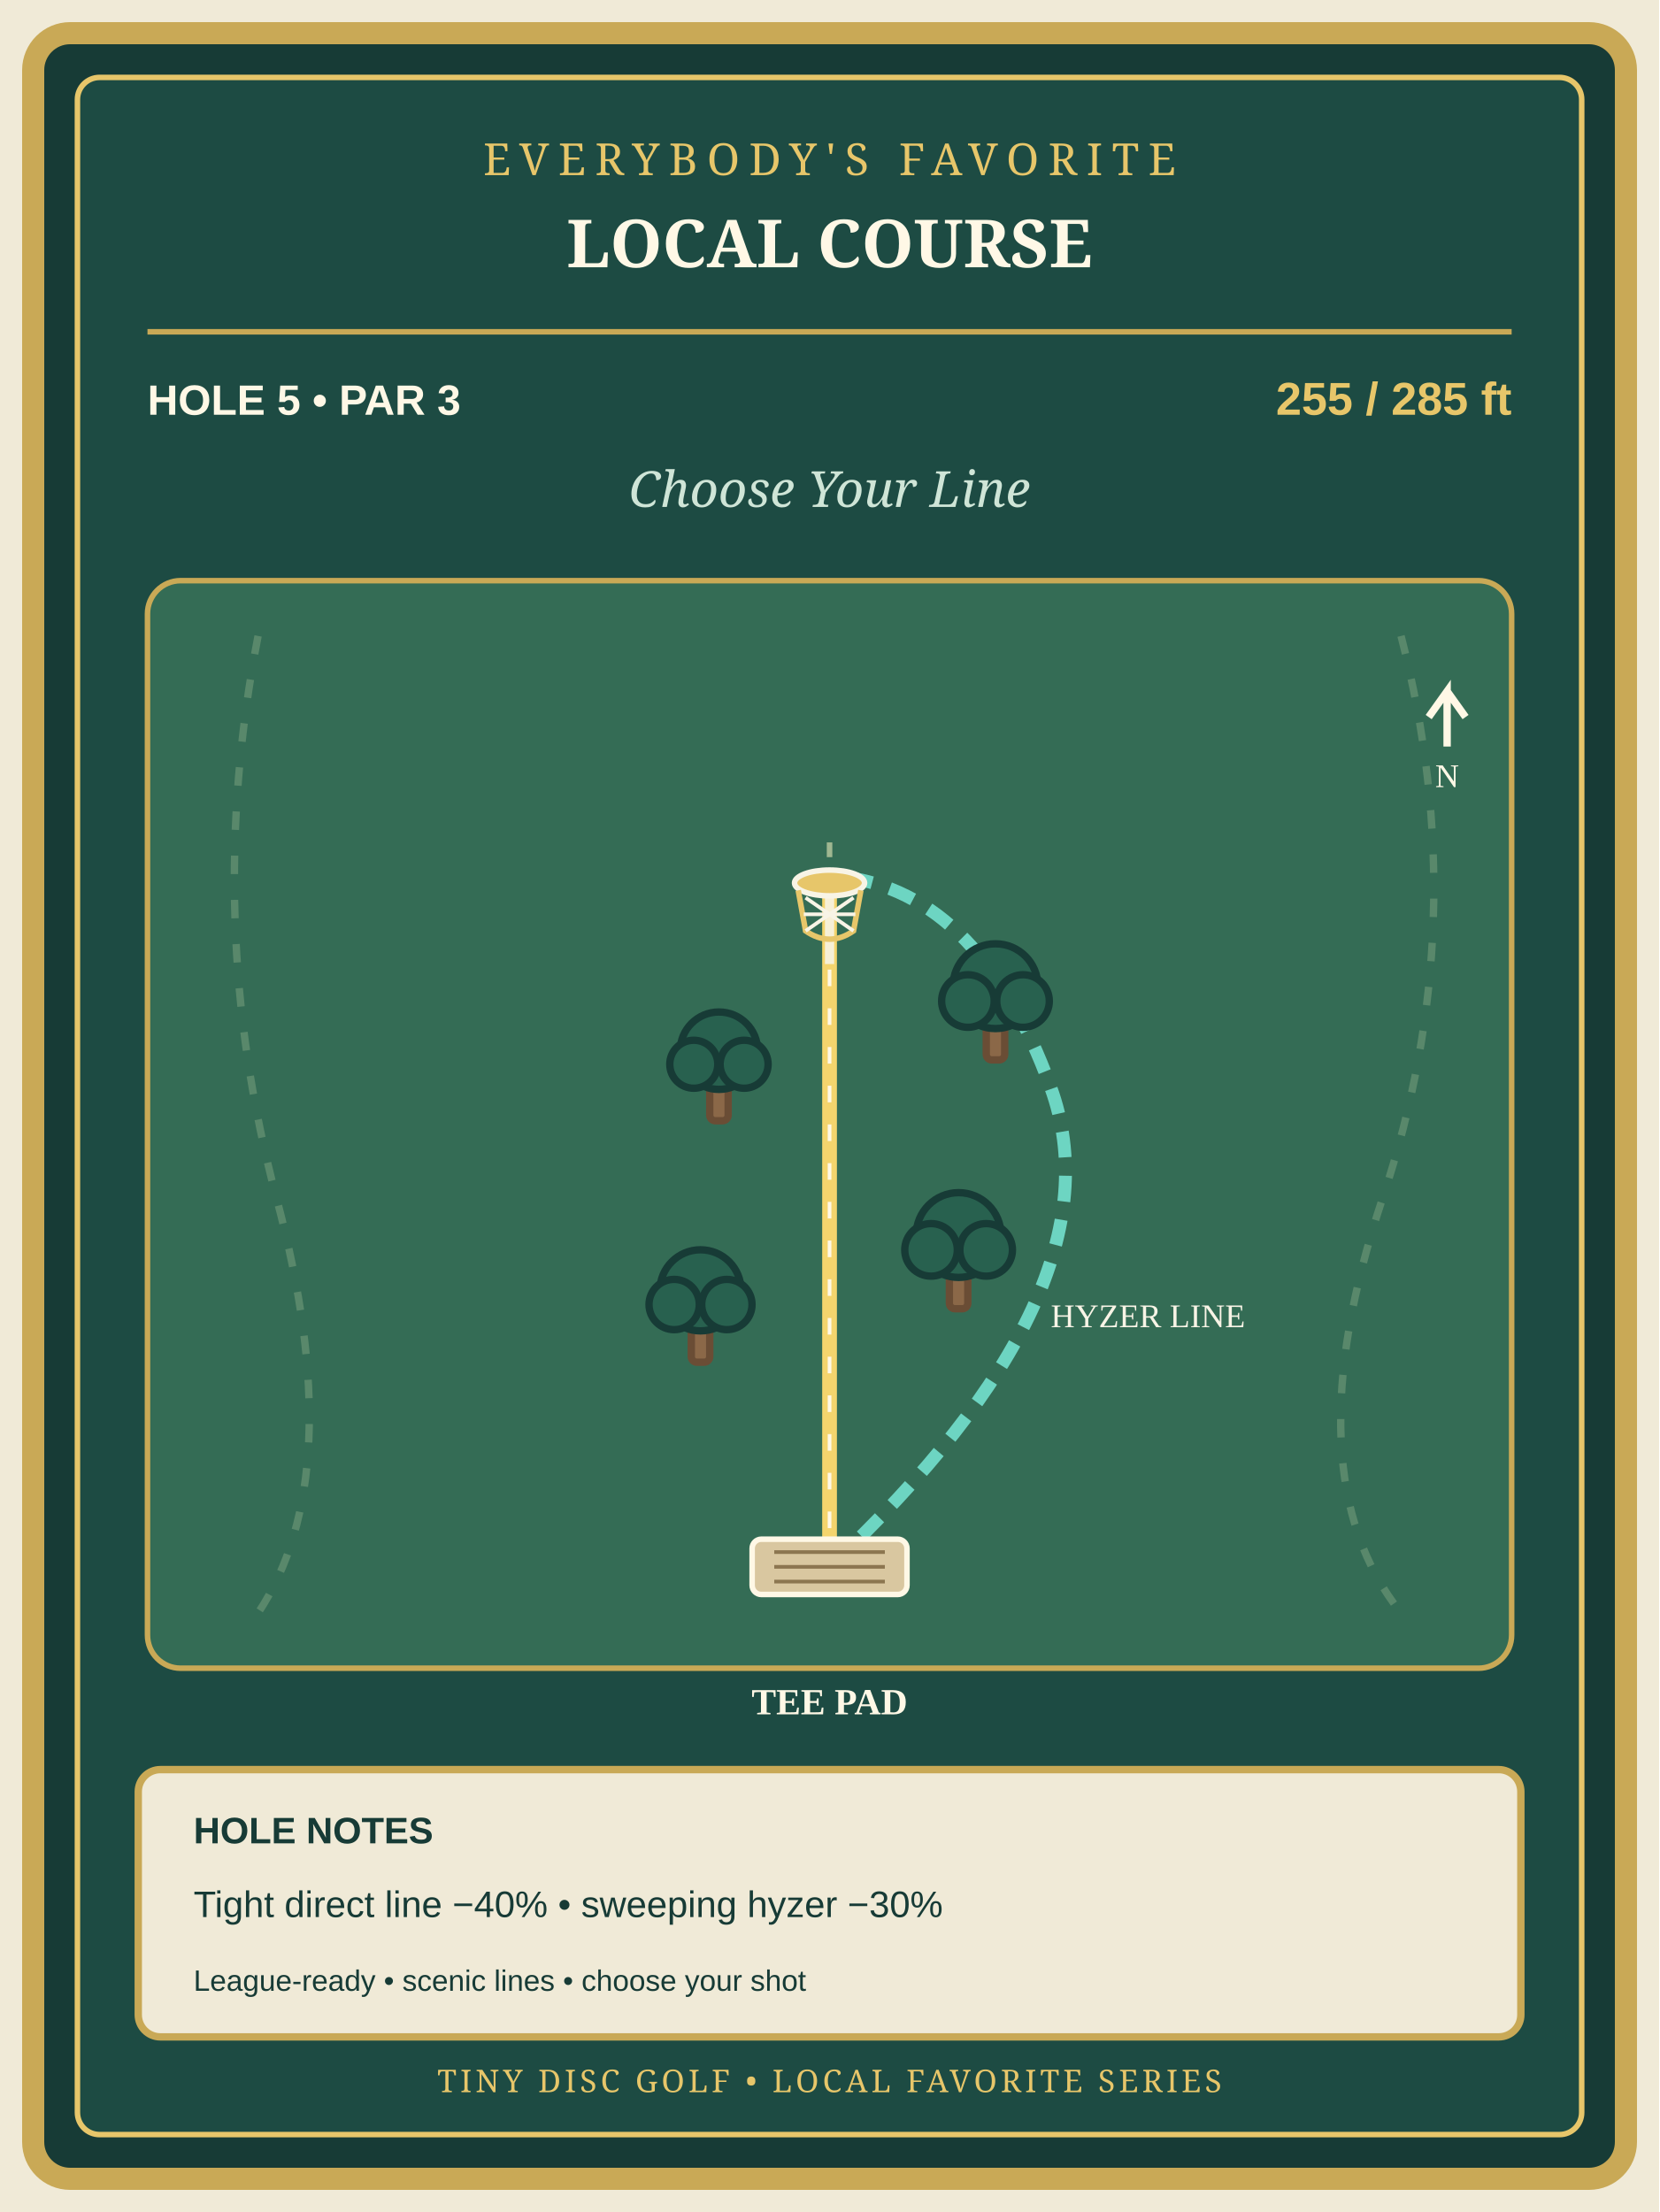
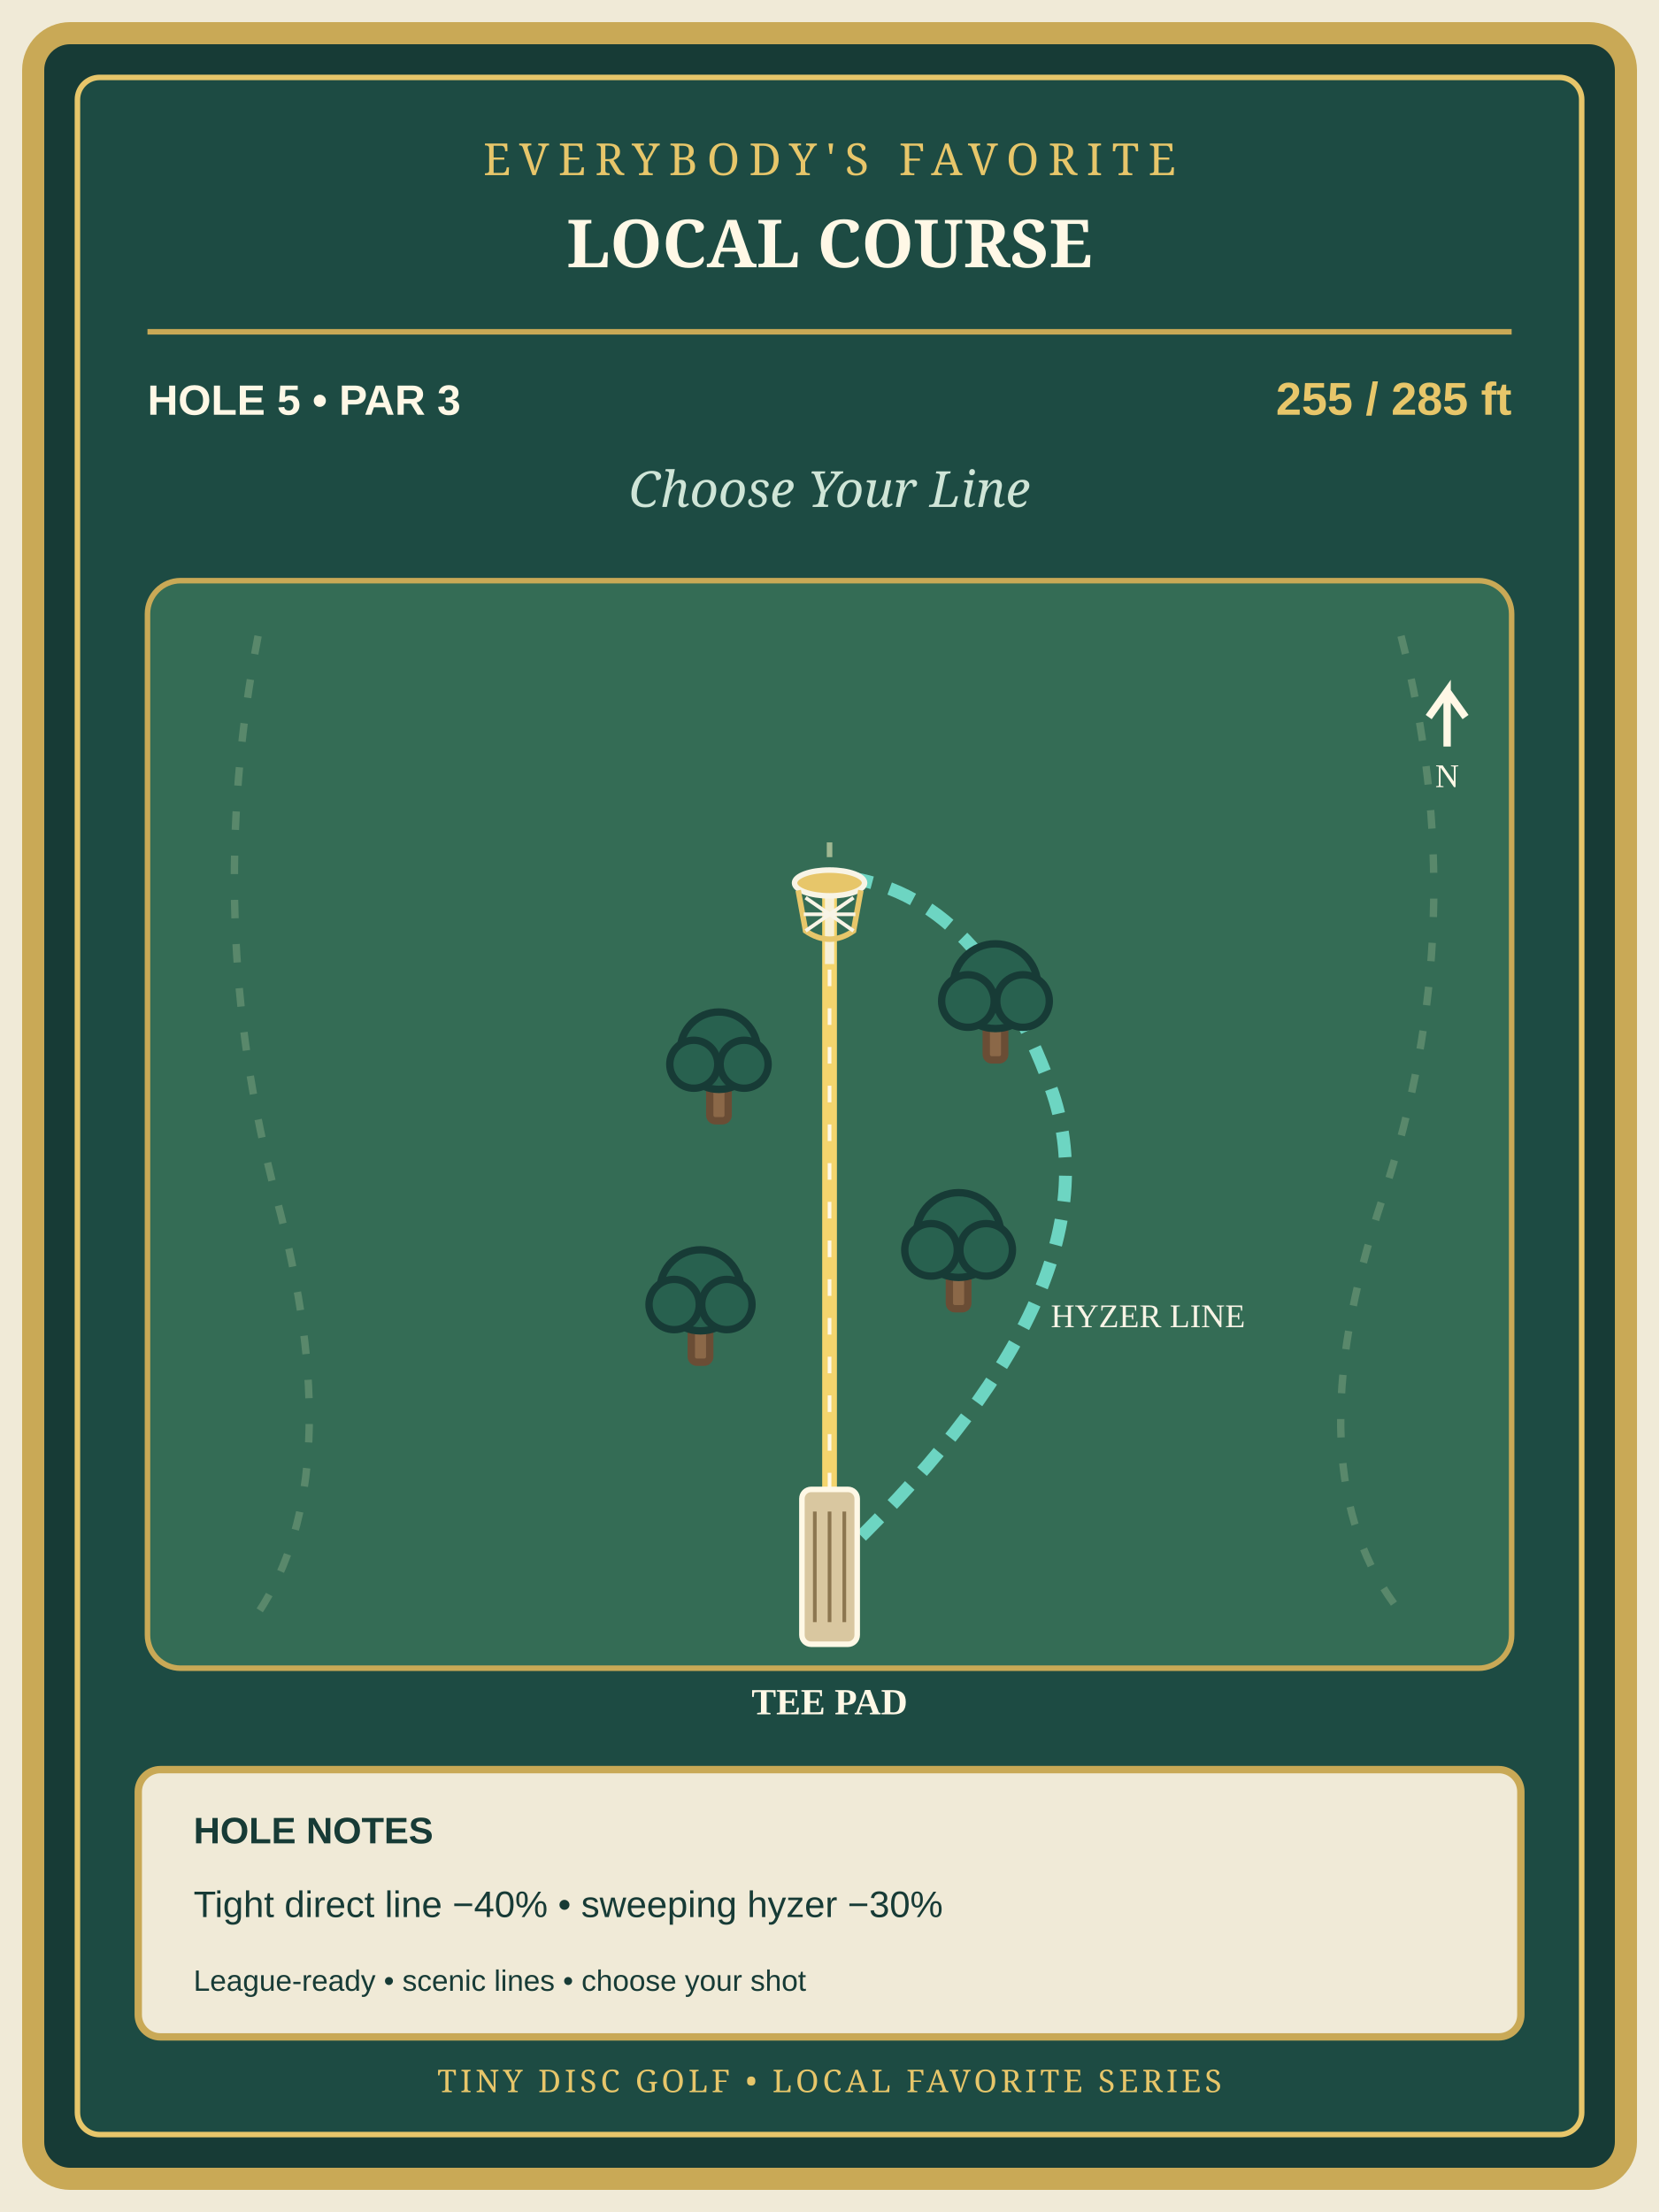
<svg xmlns="http://www.w3.org/2000/svg" width="900" height="1200" viewBox="0 0 900 1200">
  <rect width="900" height="1200" fill="#f0ead7" />
  <rect x="18" y="18" width="864" height="1164" rx="20" fill="#173b36" stroke="#c9a956" stroke-width="12" />
  <rect x="42" y="42" width="816" height="1116" rx="12" fill="#1d4b43" stroke="#e7c66a" stroke-width="3" />
  <text x="450" y="95" text-anchor="middle" fill="#e7c66a" font-family="Georgia,serif" font-size="24" letter-spacing="5">EVERYBODY'S FAVORITE</text>
  <text x="450" y="145" text-anchor="middle" fill="#fff8e6" font-family="Georgia,serif" font-size="36" font-weight="bold">LOCAL COURSE</text>
  <path d="M80 180 H820" stroke="#c9a956" stroke-width="3" />
  <text x="80" y="225" fill="#fff8e6" font-size="23" font-family="Arial,sans-serif" font-weight="bold">HOLE 5 • PAR 3</text>
  <text x="820" y="225" text-anchor="end" fill="#e7c66a" font-size="25" font-family="Arial,sans-serif" font-weight="bold">255 / 285 ft</text>
  <text x="450" y="275" text-anchor="middle" fill="#cfe5d7" font-size="27" font-family="Georgia,serif" font-style="italic">Choose Your Line</text>
  <rect x="80" y="315" width="740" height="590" rx="18" fill="#346c55" stroke="#c9a956" stroke-width="3" />
  <path d="M140 345 Q110 500 150 650 T140 875 M760 345 Q800 500 750 650 T760 875" stroke="#59886b" stroke-width="4" fill="none" stroke-dasharray="10 14" />
  <path d="M450 865 L450 455" stroke="#d9dfb0" stroke-width="3" stroke-dasharray="8 12" opacity=".65" />
  <path d="M450 850 L450 475" stroke="#e7c66a" stroke-width="7" stroke-dasharray="14 10" fill="none" />
  <path d="M450 850 Q610 700 570 590 T450 475" stroke="#6dd5c2" stroke-width="7" stroke-dasharray="14 10" fill="none" />
  <text x="570" y="720" fill="#f8f4e6" font-size="18">HYZER LINE</text>
  <path d="M450 850 L450 475" stroke="#f4d46d" stroke-width="8" fill="none" stroke-linecap="round" stroke-linejoin="round" />
  <path d="M450 850 L450 475" stroke="#fff8e6" stroke-width="2" fill="none" stroke-dasharray="9 12" />
  <g stroke="#173b36" stroke-width="4" fill="#28614f">
    <rect x="375" y="705" width="10" height="34" rx="3" fill="#8b6848" stroke="#6a4d35" />
    <circle cx="380" cy="700" r="22" />
    <circle cx="365.7" cy="707.7" r="13.64" />
    <circle cx="394.3" cy="707.7" r="13.64" />
  </g>
  <g stroke="#173b36" stroke-width="4" fill="#28614f">
    <rect x="515" y="675" width="10" height="35" rx="3" fill="#8b6848" stroke="#6a4d35" />
    <circle cx="520" cy="670" r="23" />
    <circle cx="505.05" cy="678.05" r="14.26" />
    <circle cx="534.95" cy="678.05" r="14.26" />
  </g>
  <g stroke="#173b36" stroke-width="4" fill="#28614f">
    <rect x="385" y="575" width="10" height="33" rx="3" fill="#8b6848" stroke="#6a4d35" />
    <circle cx="390" cy="570" r="21" />
    <circle cx="376.35" cy="577.35" r="13.02" />
    <circle cx="403.65" cy="577.35" r="13.02" />
  </g>
  <g stroke="#173b36" stroke-width="4" fill="#28614f">
    <rect x="535" y="540" width="10" height="35" rx="3" fill="#8b6848" stroke="#6a4d35" />
    <circle cx="540" cy="535" r="23" />
    <circle cx="525.05" cy="543.05" r="14.26" />
    <circle cx="554.95" cy="543.05" r="14.26" />
  </g>
  <g transform="translate(450 475)">
    <path d="M0 0 L0 48" stroke="#f7f0d7" stroke-width="5" />
    <ellipse cx="0" cy="4" rx="19" ry="7" fill="#e7c66a" stroke="#f8f4e6" stroke-width="3" />
    <path d="M-17 8 L-13 30 Q0 39 13 30 L17 8" fill="none" stroke="#e7c66a" stroke-width="3" />
    <path d="M-13 12 L13 30 M13 12 L-13 30 M-14 21 L14 21" stroke="#f8f4e6" stroke-width="2" />
  </g>
-   <g transform="translate(450 850)">
+   <g transform="translate(450 850) rotate(90)">
    <rect x="-42" y="-15" width="84" height="30" rx="5" fill="#d9c7a0" stroke="#fff8e6" stroke-width="3" />
    <path d="M-30 -8 H30 M-30 0 H30 M-30 8 H30" stroke="#8c7650" stroke-width="2" />
  </g>
  <text x="450" y="930" text-anchor="middle" fill="#fff8e6" font-size="20" font-weight="bold">TEE PAD</text>
  <g transform="translate(785 375)">
    <path d="M0 30 L0 0 L-10 14 M0 0 L10 14" stroke="#fff8e6" stroke-width="4" fill="none" />
    <text x="0" y="52" text-anchor="middle" fill="#fff8e6" font-size="18">N</text>
  </g>
  <rect x="75" y="960" width="750" height="145" rx="12" fill="#f0ead7" stroke="#c9a956" stroke-width="4" />
  <text x="105" y="1000" fill="#173b36" font-family="Arial,sans-serif" font-size="20" font-weight="bold">HOLE NOTES</text>
  <text x="105" y="1040" fill="#173b36" font-family="Arial,sans-serif" font-size="20">Tight direct line −40% • sweeping hyzer −30%</text>
  <text x="105" y="1080" fill="#173b36" font-family="Arial,sans-serif" font-size="16">League-ready • scenic lines • choose your shot</text>
  <text x="450" y="1135" text-anchor="middle" fill="#e7c66a" font-family="Georgia,serif" font-size="17" letter-spacing="2">TINY DISC GOLF • LOCAL FAVORITE SERIES</text>
</svg>
